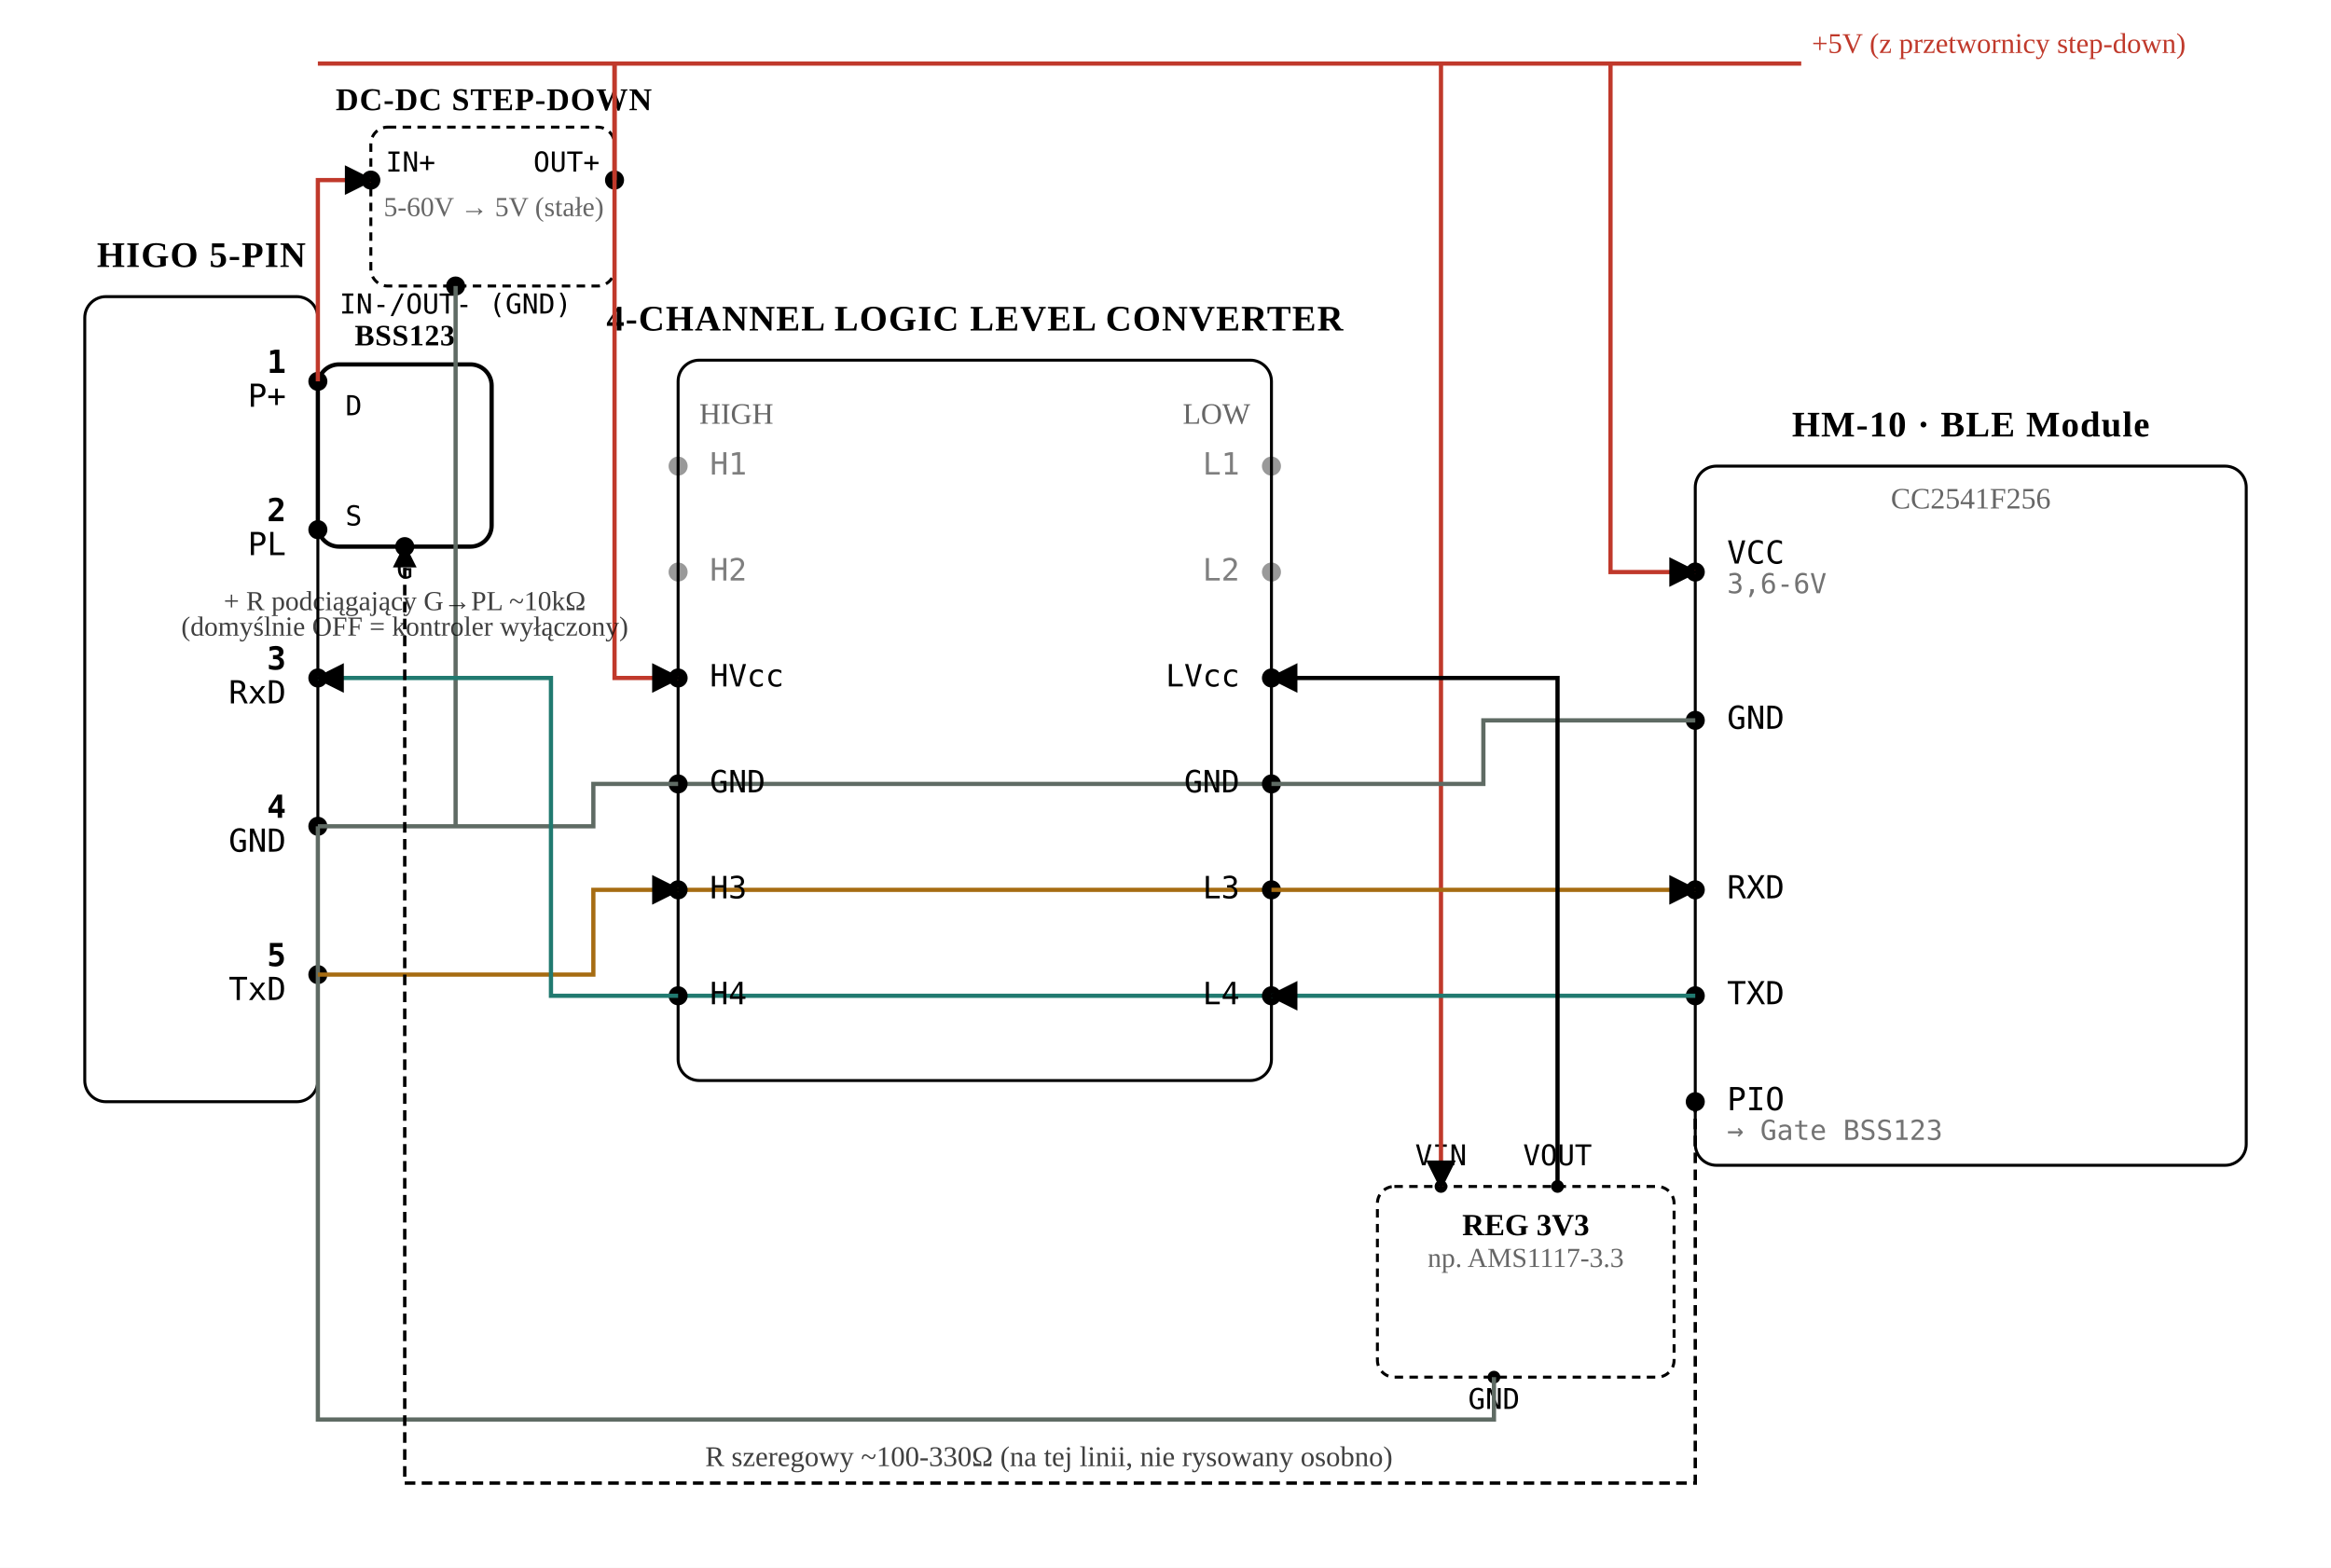
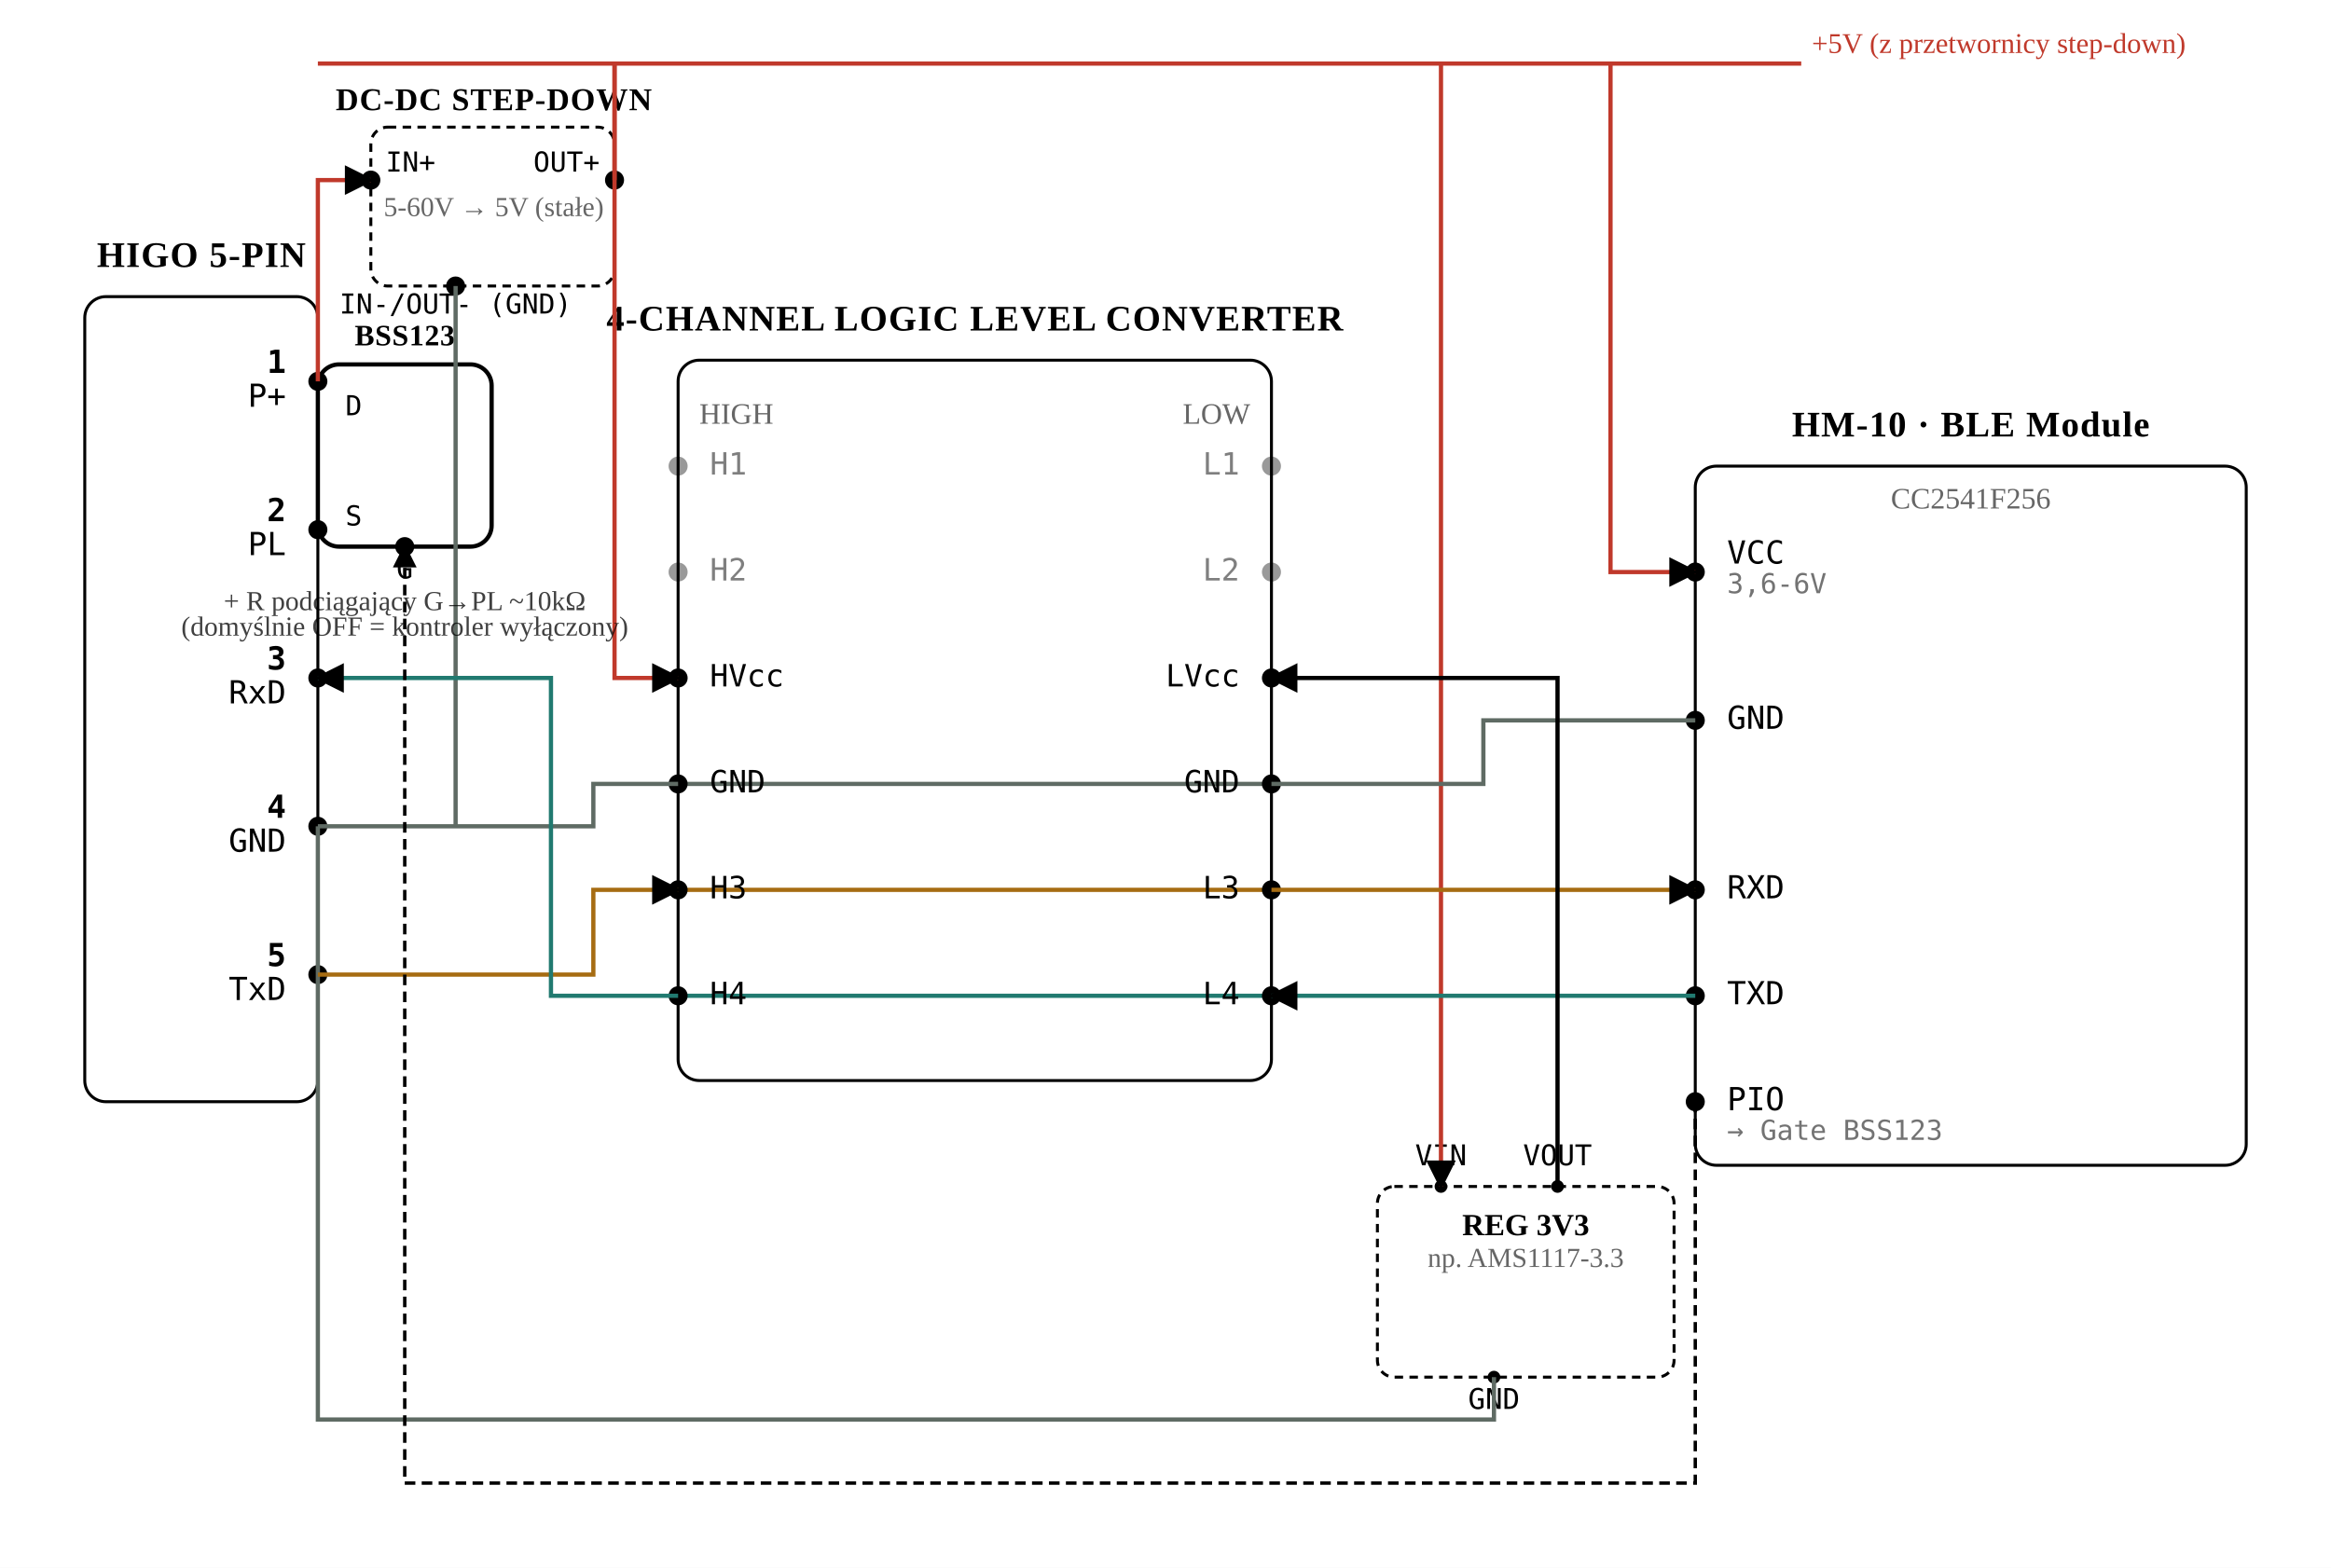
<svg xmlns="http://www.w3.org/2000/svg" viewBox="0 0 1100 740" role="img" aria-label="Schemat poziomy: z lewej ponumerowane złącze HIGO 5-pin kontrolera Bafanga, z MOSFET-em BSS123 między pinem P+ i PL (Drain do P+, Source do PL, Gate sterowany z PIO modułu HM-10 - zastępuje dawny mostek na stałe), w środku konwerter poziomów BSS138 z pinami H1 H2 HVcc GND H3 H4 (strona HIGH, lewa krawędź) oraz L1 L2 LVcc GND L3 L4 (strona LOW, prawa krawędź), z prawej moduł HM-10 z pinami VCC GND RXD TXD PIO. U dołu osobny regulator REG 3V3 (np. AMS1117-3.3) z trzema podłączonymi pinami: VIN z szyny +5V, GND do wspólnej masy, VOUT do LVcc konwertera. Szyna +5V zasila HVcc i VCC modułu, GND wspólna, kanały H3 do L3 i H4 do L4 przenoszą skrzyżowane sygnały TX i RX, a nowa linia PIO na dole schematu steruje bramką MOSFET-a przez rezystor szeregowy, z rezystorem podciągającym Gate-Source.">
  <rect x="0" y="0" width="1100" height="740" fill="#ffffff" />
  <defs>
    <marker id="arrow" viewBox="0 0 8 8" refX="7" refY="4" markerWidth="7" markerHeight="7" orient="auto-start-reverse">
      <path d="M0,0 L8,4 L0,8 z" fill="currentColor" />
    </marker>
  </defs>
  <line x1="150" y1="30" x2="850" y2="30" stroke="#c0392b" stroke-width="2" />
  <rect x="40" y="140" width="110" height="380" rx="10" fill="none" stroke="currentColor" stroke-width="1.4" />
  <text x="95" y="126" text-anchor="middle" font-size="17" font-weight="700" letter-spacing="0.03em">HIGO 5-PIN</text>
  <g font-size="15" font-family="ui-monospace, Consolas, monospace">
    <circle cx="150" cy="180" r="4.5" fill="currentColor" />
    <text x="135" y="176" text-anchor="end" font-weight="700">1</text>
    <text x="135" y="192" text-anchor="end">P+</text>
    <circle cx="150" cy="250" r="4.5" fill="currentColor" />
    <text x="135" y="246" text-anchor="end" font-weight="700">2</text>
    <text x="135" y="262" text-anchor="end">PL</text>
    <circle cx="150" cy="320" r="4.5" fill="currentColor" />
    <text x="135" y="316" text-anchor="end" font-weight="700">3</text>
    <text x="135" y="332" text-anchor="end">RxD</text>
    <circle cx="150" cy="390" r="4.5" fill="currentColor" />
    <text x="135" y="386" text-anchor="end" font-weight="700">4</text>
    <text x="135" y="402" text-anchor="end">GND</text>
    <circle cx="150" cy="460" r="4.5" fill="currentColor" />
    <text x="135" y="456" text-anchor="end" font-weight="700">5</text>
    <text x="135" y="472" text-anchor="end">TxD</text>
  </g>
  <rect x="150" y="172" width="82" height="86" rx="10" fill="none" stroke="currentColor" stroke-width="2" />
  <text x="191" y="163" text-anchor="middle" font-size="14" font-weight="700" letter-spacing="0.02em">BSS123</text>
  <text x="163" y="196" font-size="13" font-family="ui-monospace, Consolas, monospace">D</text>
  <text x="163" y="248" font-size="13" font-family="ui-monospace, Consolas, monospace">S</text>
  <circle cx="191" cy="258" r="4.5" fill="currentColor" />
  <text x="191" y="273" text-anchor="middle" font-size="13" font-family="ui-monospace, Consolas, monospace">G</text>
  <rect x="175" y="60" width="115" height="75" rx="8" fill="none" stroke="currentColor" stroke-width="1.4" stroke-dasharray="4 3" />
  <text x="233" y="52" text-anchor="middle" font-size="15" font-weight="700" letter-spacing="0.03em">DC-DC STEP-DOWN</text>
  <text x="233" y="102" text-anchor="middle" font-size="13" fill-opacity="0.6">5-60V → 5V (stałe)</text>
  <g font-size="13" font-family="ui-monospace, Consolas, monospace">
    <circle cx="175" cy="85" r="4.5" fill="currentColor" />
    <text x="182" y="81">IN+</text>
    <circle cx="215" cy="135" r="4.5" fill="currentColor" />
    <text x="215" y="148" text-anchor="middle">IN-/OUT- (GND)</text>
    <circle cx="290" cy="85" r="4.5" fill="currentColor" />
    <text x="283" y="81" text-anchor="end">OUT+</text>
  </g>
  <rect x="320" y="170" width="280" height="340" rx="10" fill="none" stroke="currentColor" stroke-width="1.4" />
  <text x="460" y="156" text-anchor="middle" font-size="17" font-weight="700" letter-spacing="0.03em">4-CHANNEL LOGIC LEVEL CONVERTER</text>
  <text x="330" y="200" font-size="14" fill-opacity="0.6">HIGH</text>
  <text x="590" y="200" text-anchor="end" font-size="14" fill-opacity="0.6">LOW</text>
  <line x1="320" y1="370" x2="600" y2="370" stroke="#5f6b64" stroke-width="2" />
  <line x1="320" y1="420" x2="600" y2="420" stroke="#a66c12" stroke-width="2" />
  <line x1="320" y1="470" x2="600" y2="470" stroke="#217a70" stroke-width="2" />
  <g font-size="14.5" font-family="ui-monospace, Consolas, monospace">
    <circle cx="320" cy="220" r="4.5" fill="currentColor" opacity="0.4" />
    <text x="335" y="224" opacity="0.5">H1</text>
    <circle cx="320" cy="270" r="4.5" fill="currentColor" opacity="0.4" />
    <text x="335" y="274" opacity="0.5">H2</text>
    <circle cx="320" cy="320" r="4.5" fill="currentColor" />
    <text x="335" y="324">HVcc</text>
    <circle cx="320" cy="370" r="4.5" fill="currentColor" />
    <text x="335" y="374">GND</text>
    <circle cx="320" cy="420" r="4.5" fill="currentColor" />
    <text x="335" y="424">H3</text>
    <circle cx="320" cy="470" r="4.5" fill="currentColor" />
    <text x="335" y="474">H4</text>
    <circle cx="600" cy="220" r="4.5" fill="currentColor" opacity="0.4" />
    <text x="585" y="224" text-anchor="end" opacity="0.5">L1</text>
    <circle cx="600" cy="270" r="4.5" fill="currentColor" opacity="0.4" />
    <text x="585" y="274" text-anchor="end" opacity="0.5">L2</text>
    <circle cx="600" cy="320" r="4.5" fill="currentColor" />
    <text x="585" y="324" text-anchor="end">LVcc</text>
    <circle cx="600" cy="370" r="4.5" fill="currentColor" />
    <text x="585" y="374" text-anchor="end">GND</text>
    <circle cx="600" cy="420" r="4.5" fill="currentColor" />
    <text x="585" y="424" text-anchor="end">L3</text>
    <circle cx="600" cy="470" r="4.5" fill="currentColor" />
    <text x="585" y="474" text-anchor="end">L4</text>
  </g>
  <rect x="800" y="220" width="260" height="330" rx="10" fill="none" stroke="currentColor" stroke-width="1.4" />
  <text x="930" y="206" text-anchor="middle" font-size="17" font-weight="700" letter-spacing="0.03em">HM-10 · BLE Module</text>
  <text x="930" y="240" text-anchor="middle" font-size="14" fill-opacity="0.6">CC2541F256</text>
  <g font-size="15" font-family="ui-monospace, Consolas, monospace">
    <circle cx="800" cy="270" r="4.5" fill="currentColor" />
    <text x="815" y="266">VCC</text>
    <text x="815" y="280" font-size="13" fill-opacity="0.55">3,6-6V</text>
    <circle cx="800" cy="340" r="4.5" fill="currentColor" />
    <text x="815" y="344">GND</text>
    <circle cx="800" cy="420" r="4.5" fill="currentColor" />
    <text x="815" y="424">RXD</text>
    <circle cx="800" cy="470" r="4.5" fill="currentColor" />
    <text x="815" y="474">TXD</text>
    <circle cx="800" cy="520" r="4.5" fill="currentColor" />
    <text x="815" y="524">PIO</text>
    <text x="815" y="538" font-size="13" fill-opacity="0.55">→ Gate BSS123</text>
  </g>
  <rect x="650" y="560" width="140" height="90" rx="8" fill="none" stroke="currentColor" stroke-width="1.4" stroke-dasharray="4 3" />
  <text x="720" y="583" text-anchor="middle" font-size="14.5" font-weight="700">REG 3V3</text>
  <text x="720" y="598" text-anchor="middle" font-size="13" fill-opacity="0.6">np. AMS1117-3.3</text>
  <g font-size="13.5" font-family="ui-monospace, Consolas, monospace">
    <circle cx="680" cy="560" r="3" fill="currentColor" />
    <text x="680" y="550" text-anchor="middle">VIN</text>
    <circle cx="735" cy="560" r="3" fill="currentColor" />
    <text x="735" y="550" text-anchor="middle">VOUT</text>
    <circle cx="705" cy="650" r="3" fill="currentColor" />
    <text x="705" y="665" text-anchor="middle">GND</text>
  </g>
  <path d="M150,180 V85 H175" fill="none" stroke="#c0392b" stroke-width="2" marker-end="url(#arrow)" />
  <path d="M290,85 V30" fill="none" stroke="#c0392b" stroke-width="2" />
  <path d="M320,320 H290 V30" fill="none" stroke="#c0392b" stroke-width="2" marker-start="url(#arrow)" />
  <path d="M800,270 H760 V30" fill="none" stroke="#c0392b" stroke-width="2" marker-start="url(#arrow)" />
  <path d="M680,560 V30" fill="none" stroke="#c0392b" stroke-width="2" marker-start="url(#arrow)" />
  <text x="855" y="25" font-size="13.5" fill="#c0392b" text-anchor="start">+5V (z przetwornicy step-down)</text>
  <path d="M215,135 V390" fill="none" stroke="#5f6b64" stroke-width="2" />
  <path d="M150,390 H280 V370 H320" fill="none" stroke="#5f6b64" stroke-width="2" />
  <path d="M600,370 H700 V340 H800" fill="none" stroke="#5f6b64" stroke-width="2" />
  <path d="M150,390 V670 H705 V650" fill="none" stroke="#5f6b64" stroke-width="2" />
  <path d="M150,460 H280 V420 H320" fill="none" stroke="#a66c12" stroke-width="2" marker-end="url(#arrow)" />
  <path d="M600,420 H800" fill="none" stroke="#a66c12" stroke-width="2" marker-end="url(#arrow)" />
  <path d="M800,470 H600" fill="none" stroke="#217a70" stroke-width="2" marker-end="url(#arrow)" />
  <path d="M320,470 H260 V320 H150" fill="none" stroke="#217a70" stroke-width="2" marker-end="url(#arrow)" />
  <path d="M735,560 V320 H600" fill="none" stroke="currentColor" stroke-width="2" marker-end="url(#arrow)" />
  <path d="M800,520 V700 H191 V258" fill="none" stroke="currentColor" stroke-width="1.6" stroke-dasharray="5 3" marker-end="url(#arrow)" />
-   <text x="495" y="692" text-anchor="middle" font-size="13.5" fill-opacity="0.75">R szeregowy ~100-330Ω (na tej linii, nie rysowany osobno)</text>
  <text x="191" y="288" text-anchor="middle" font-size="13" fill-opacity="0.75">+ R podciągający G→PL ~10kΩ</text>
  <text x="191" y="300" text-anchor="middle" font-size="13" fill-opacity="0.75">(domyślnie OFF = kontroler wyłączony)</text>
</svg>
